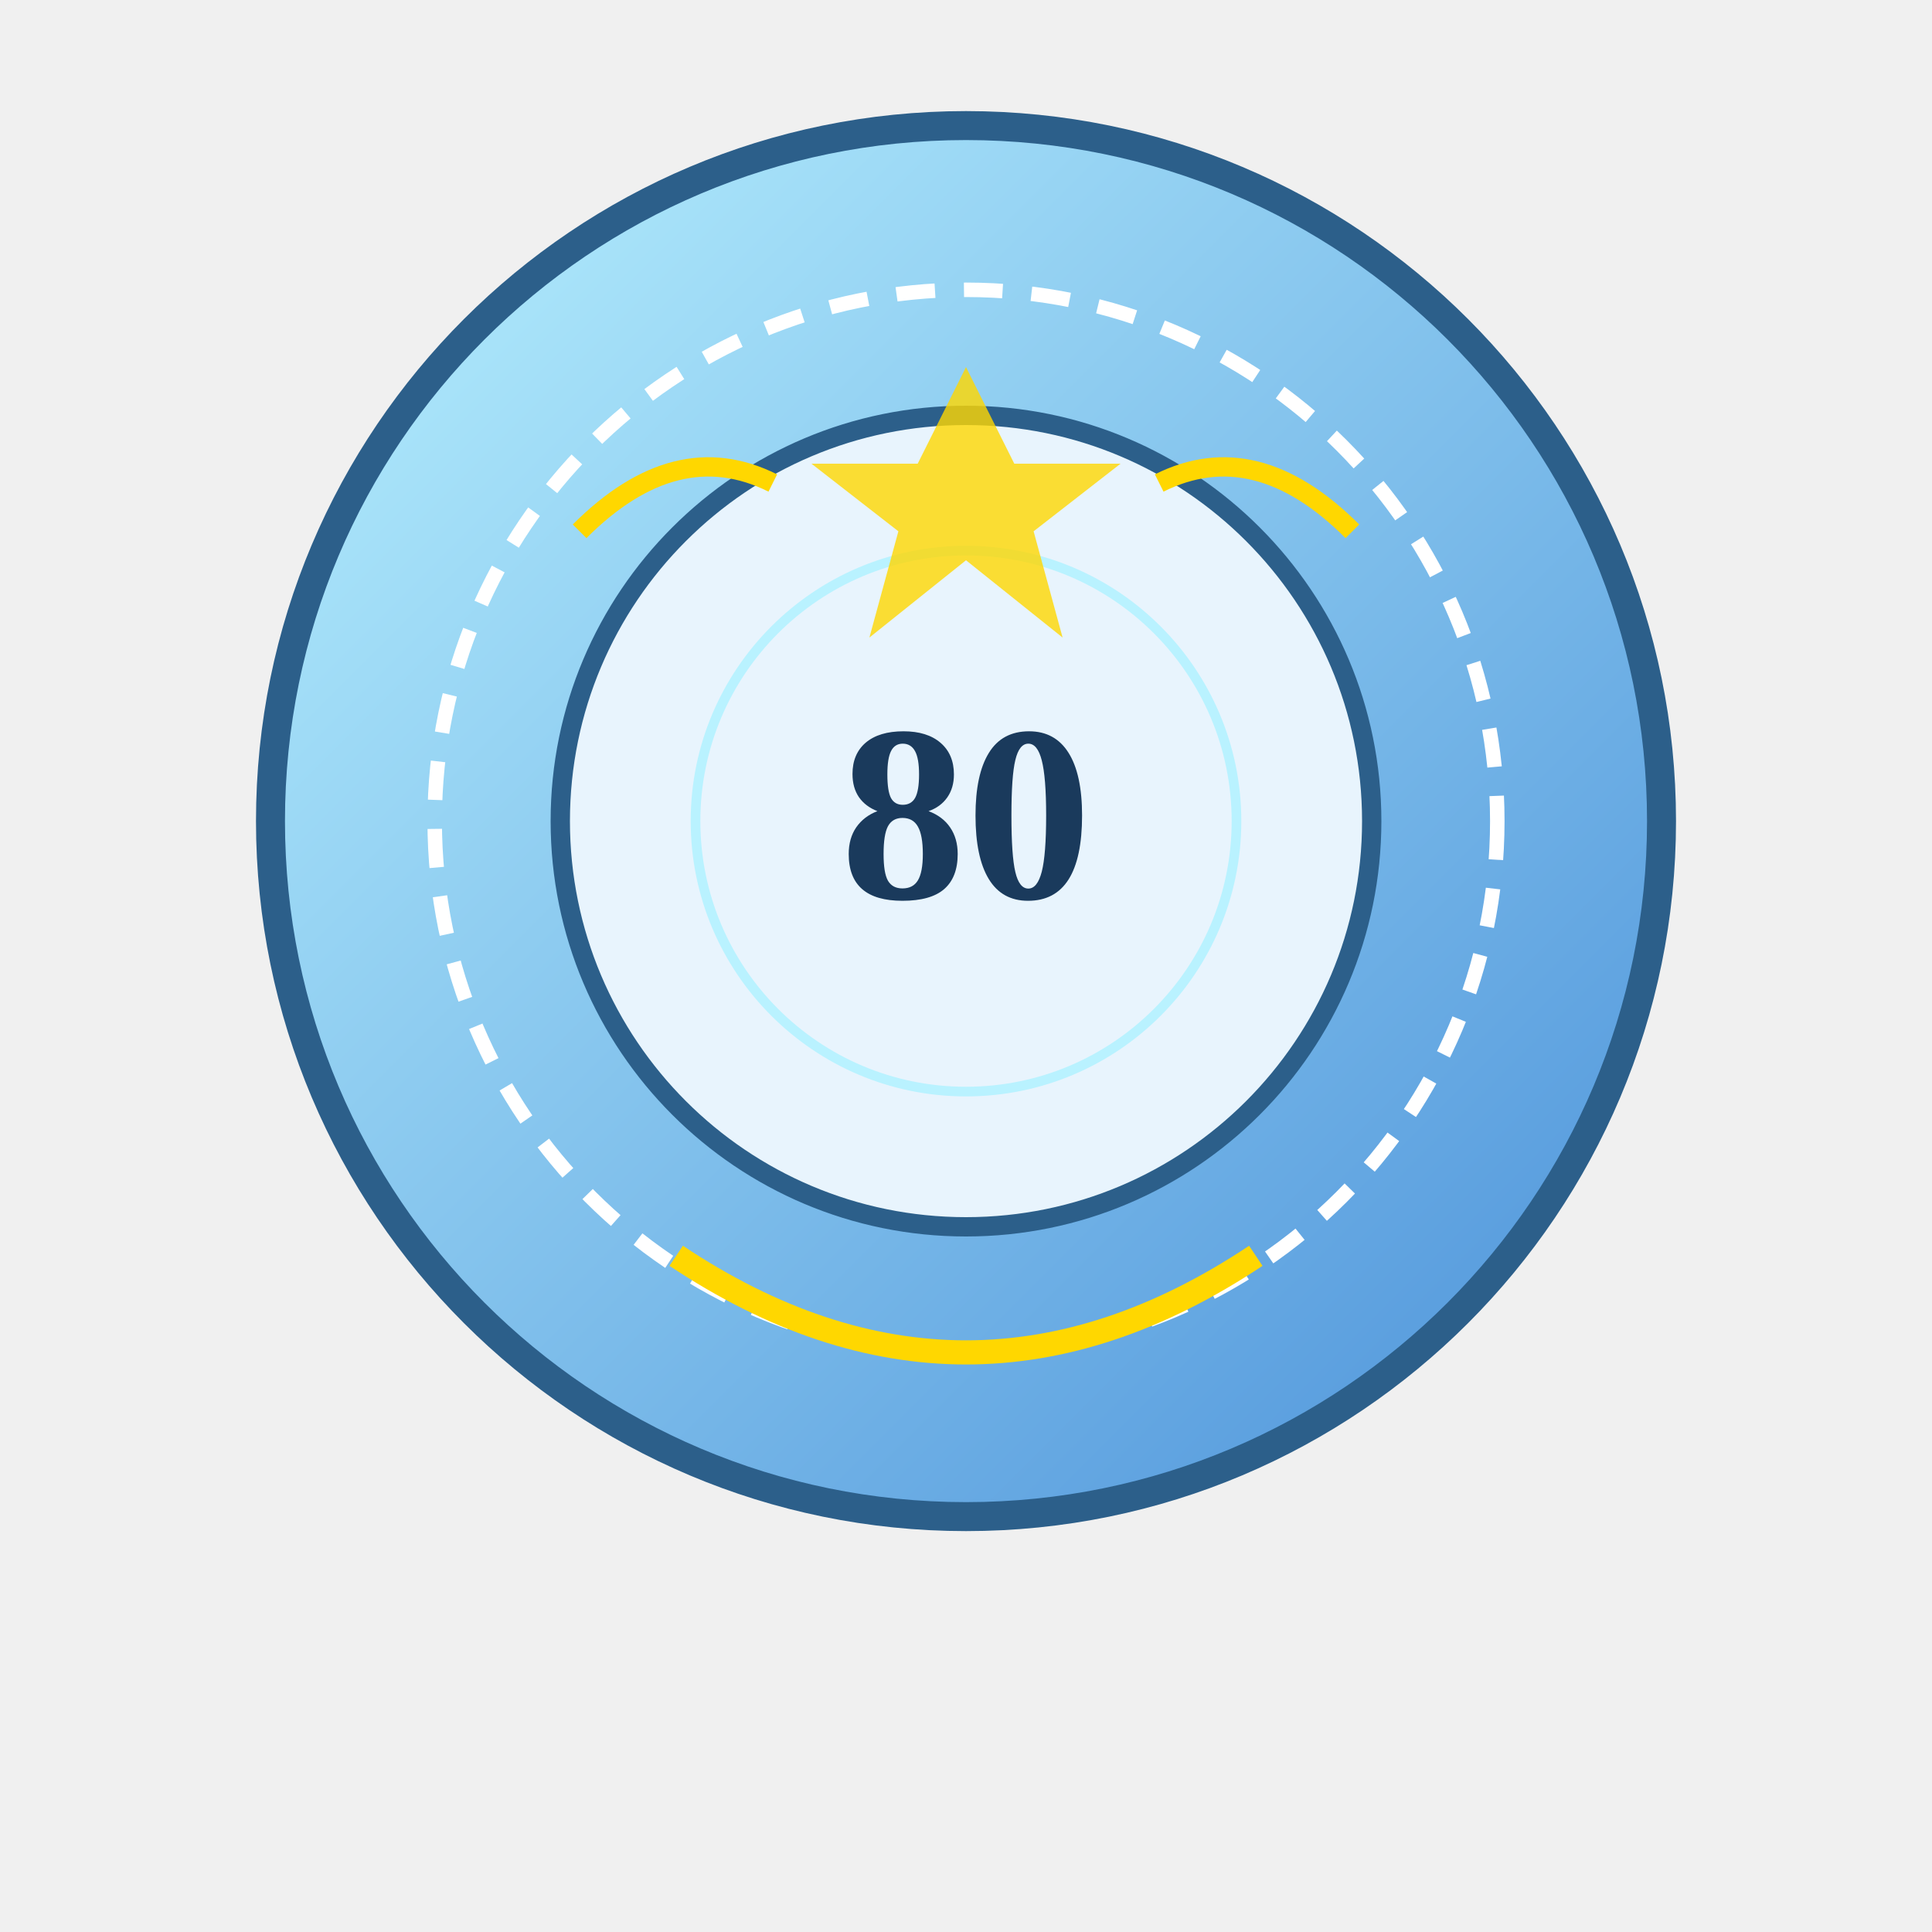
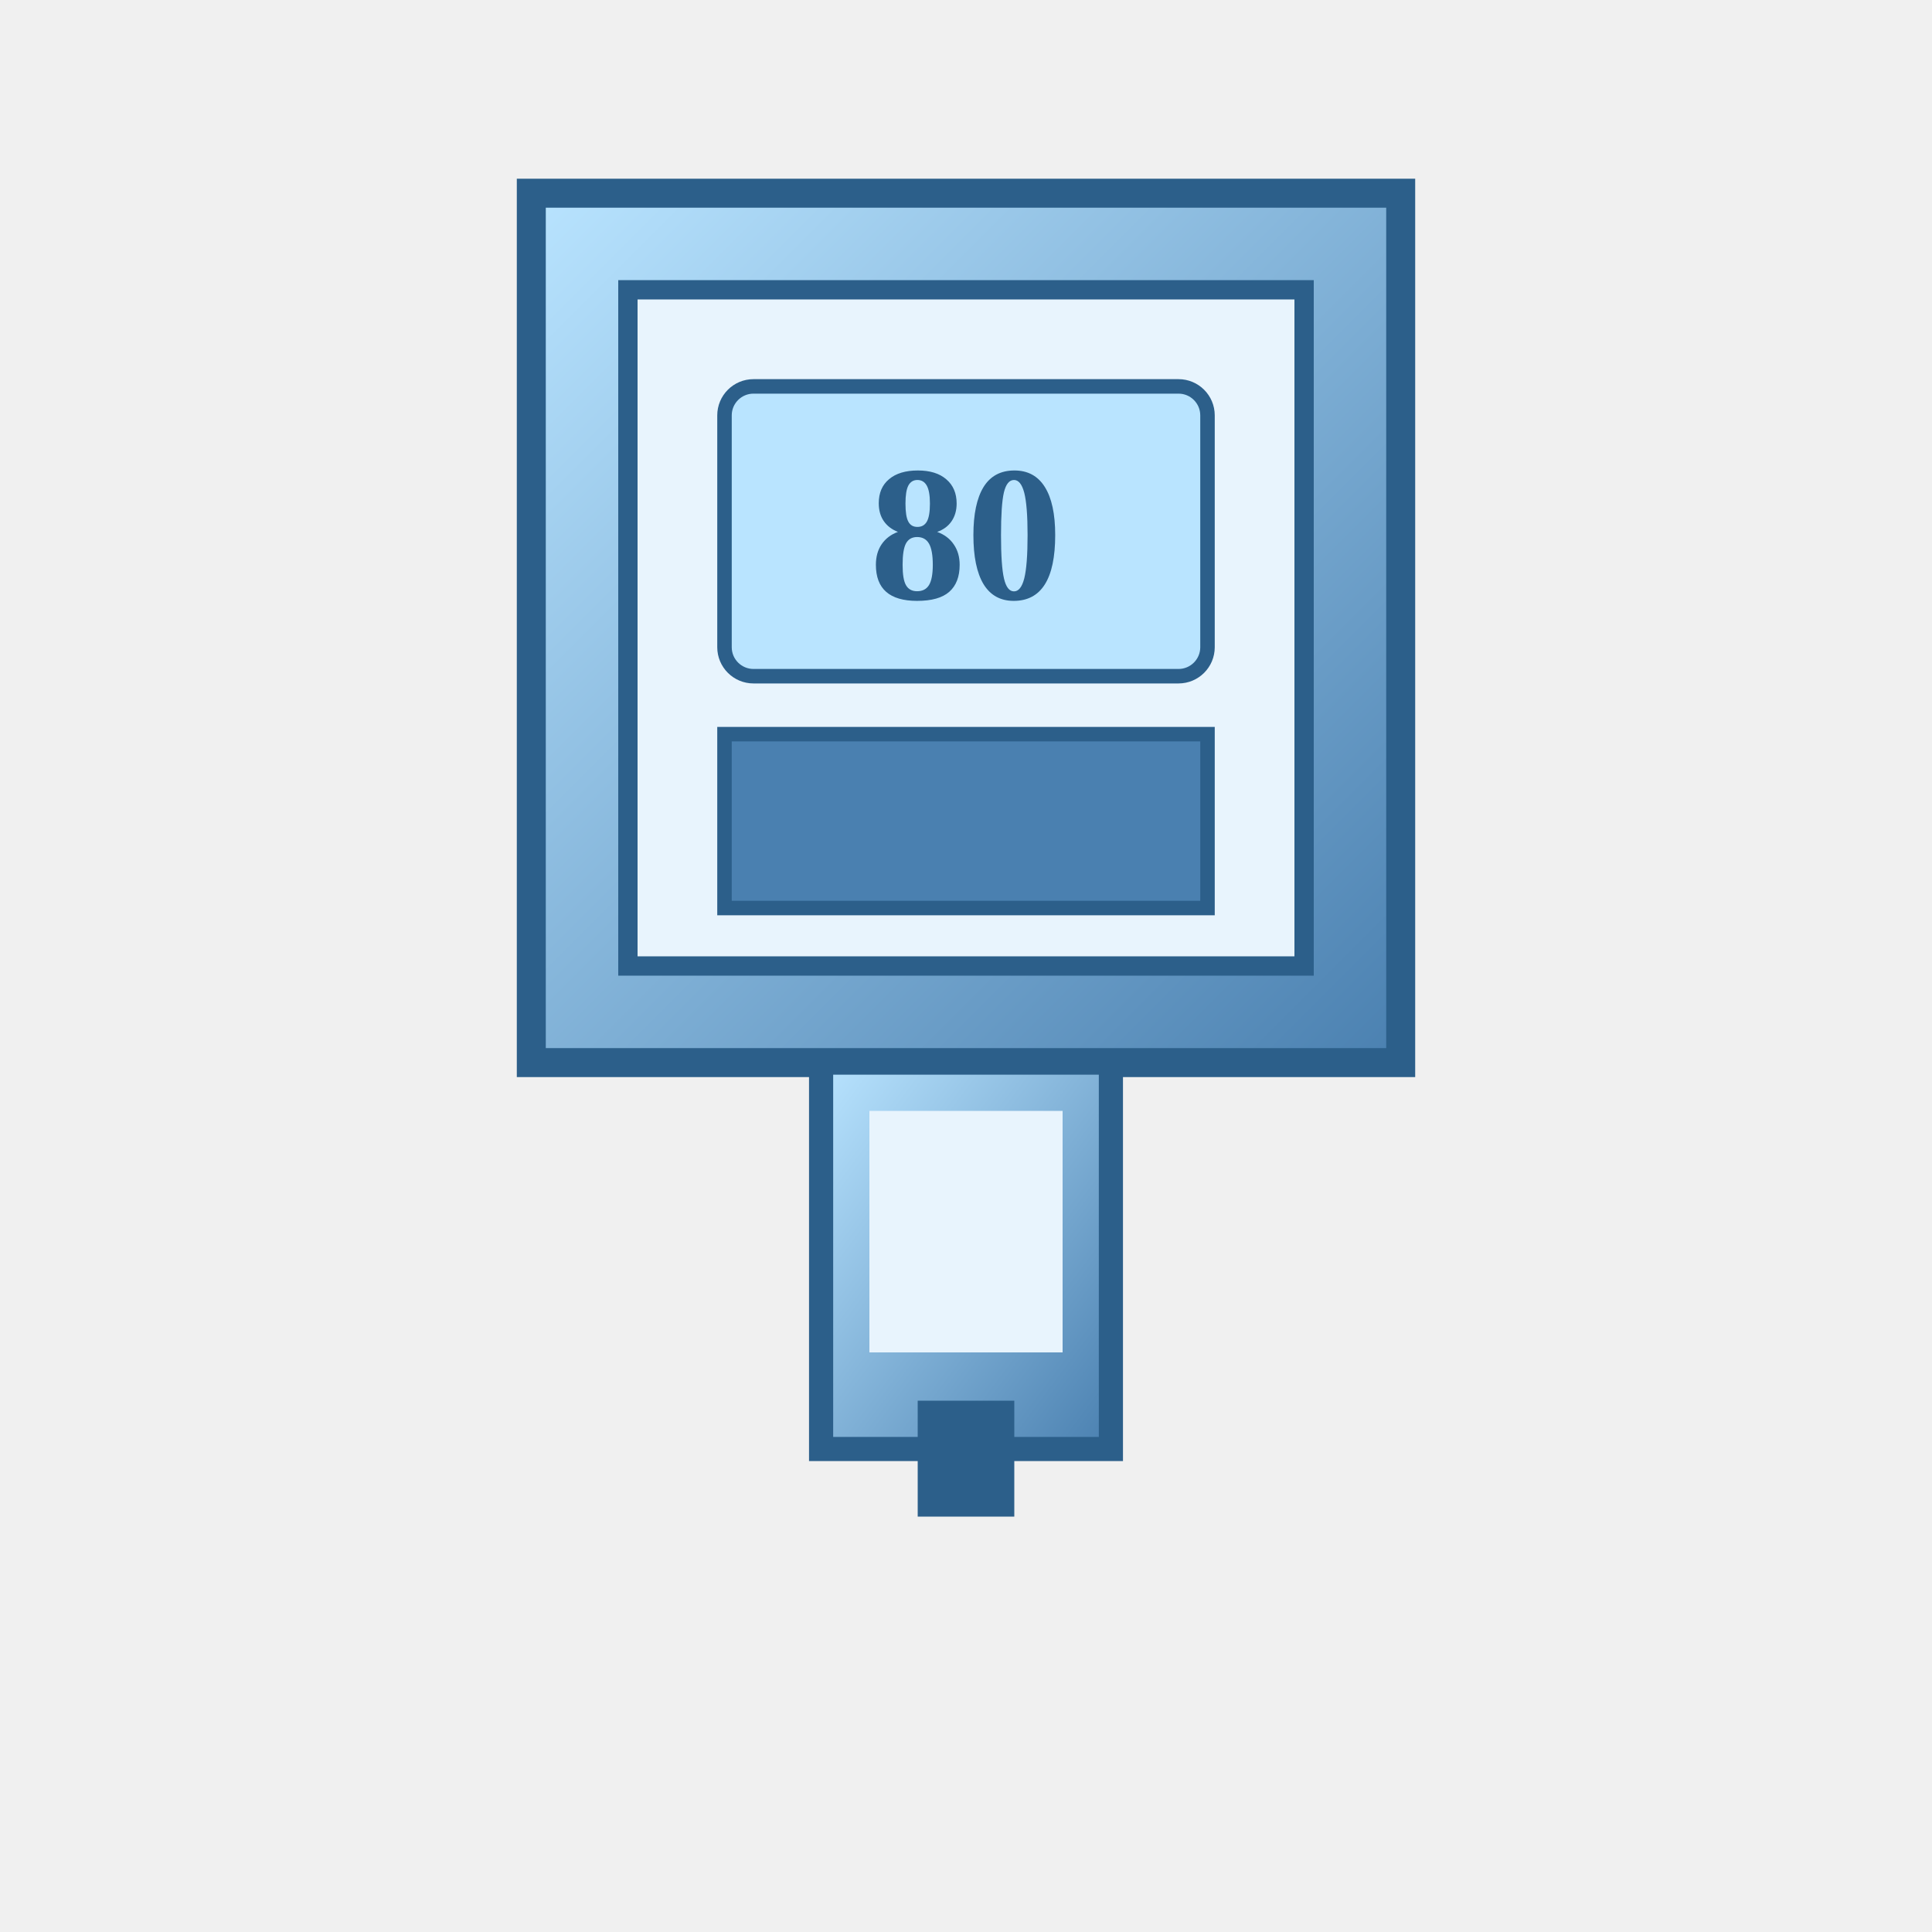
<svg xmlns="http://www.w3.org/2000/svg" viewBox="0 0 200 200">
  <defs>
-     <linearGradient id="bg80" x1="0%" y1="0%" x2="100%" y2="100%">
-       <stop offset="0%" style="stop-color:#B9F2FF" />
-       <stop offset="100%" style="stop-color:#4A90D9" />
+     <linearGradient id="g80" x1="0" y1="0" x2="1" y2="1">
+       <stop offset="0" stop-color="#B9E4FF" />
+       <stop offset="1" stop-color="#4A80B0" />
    </linearGradient>
  </defs>
-   <circle cx="100" cy="85" r="72" fill="url(#bg80)" stroke="#2C5F8A" stroke-width="3" />
-   <circle cx="100" cy="85" r="55" fill="none" stroke="#FFFFFF" stroke-width="1.5" stroke-dasharray="4,3" />
-   <circle cx="100" cy="85" r="42" fill="#E8F4FD" stroke="#2C5F8A" stroke-width="2" />
-   <circle cx="100" cy="85" r="28" fill="none" stroke="#B9F2FF" stroke-width="1" />
-   <text x="100" y="93" text-anchor="middle" font-size="26" font-weight="bold" fill="#1A3A5C">80</text>
-   <path d="M70 130 Q100 150 130 130" fill="none" stroke="#FFD700" stroke-width="2.5" />
-   <path d="M60 55 Q70 45 80 50" fill="none" stroke="#FFD700" stroke-width="2" />
-   <path d="M120 50 Q130 45 140 55" fill="none" stroke="#FFD700" stroke-width="2" />
-   <polygon points="100,38 105,48 116,48 107,55 110,66 100,58 90,66 93,55 84,48 95,48" fill="#FFD700" opacity="0.8" />
+   <rect x="55" y="20" width="90" height="90" fill="url(#g80)" stroke="#2C5F8A" stroke-width="3" />
+   <rect x="65" y="30" width="70" height="70" fill="#E8F4FD" stroke="#2C5F8A" stroke-width="2" />
+   <rect x="75" y="40" width="50" height="30" rx="3" fill="#B9E4FF" stroke="#2C5F8A" stroke-width="1.5" />
+   <rect x="75" y="76" width="50" height="18" fill="#4A80B0" stroke="#2C5F8A" stroke-width="1.5" />
+   <text x="100" y="62" text-anchor="middle" font-size="20" font-weight="bold" fill="#2C5F8A">80</text>
+   <rect x="85" y="110" width="30" height="40" fill="url(#g80)" stroke="#2C5F8A" stroke-width="2.5" />
+   <rect x="90" y="115" width="20" height="25" fill="#E8F4FD" />
+   <rect x="95" y="145" width="10" height="12" fill="#2C5F8A" />
</svg>
